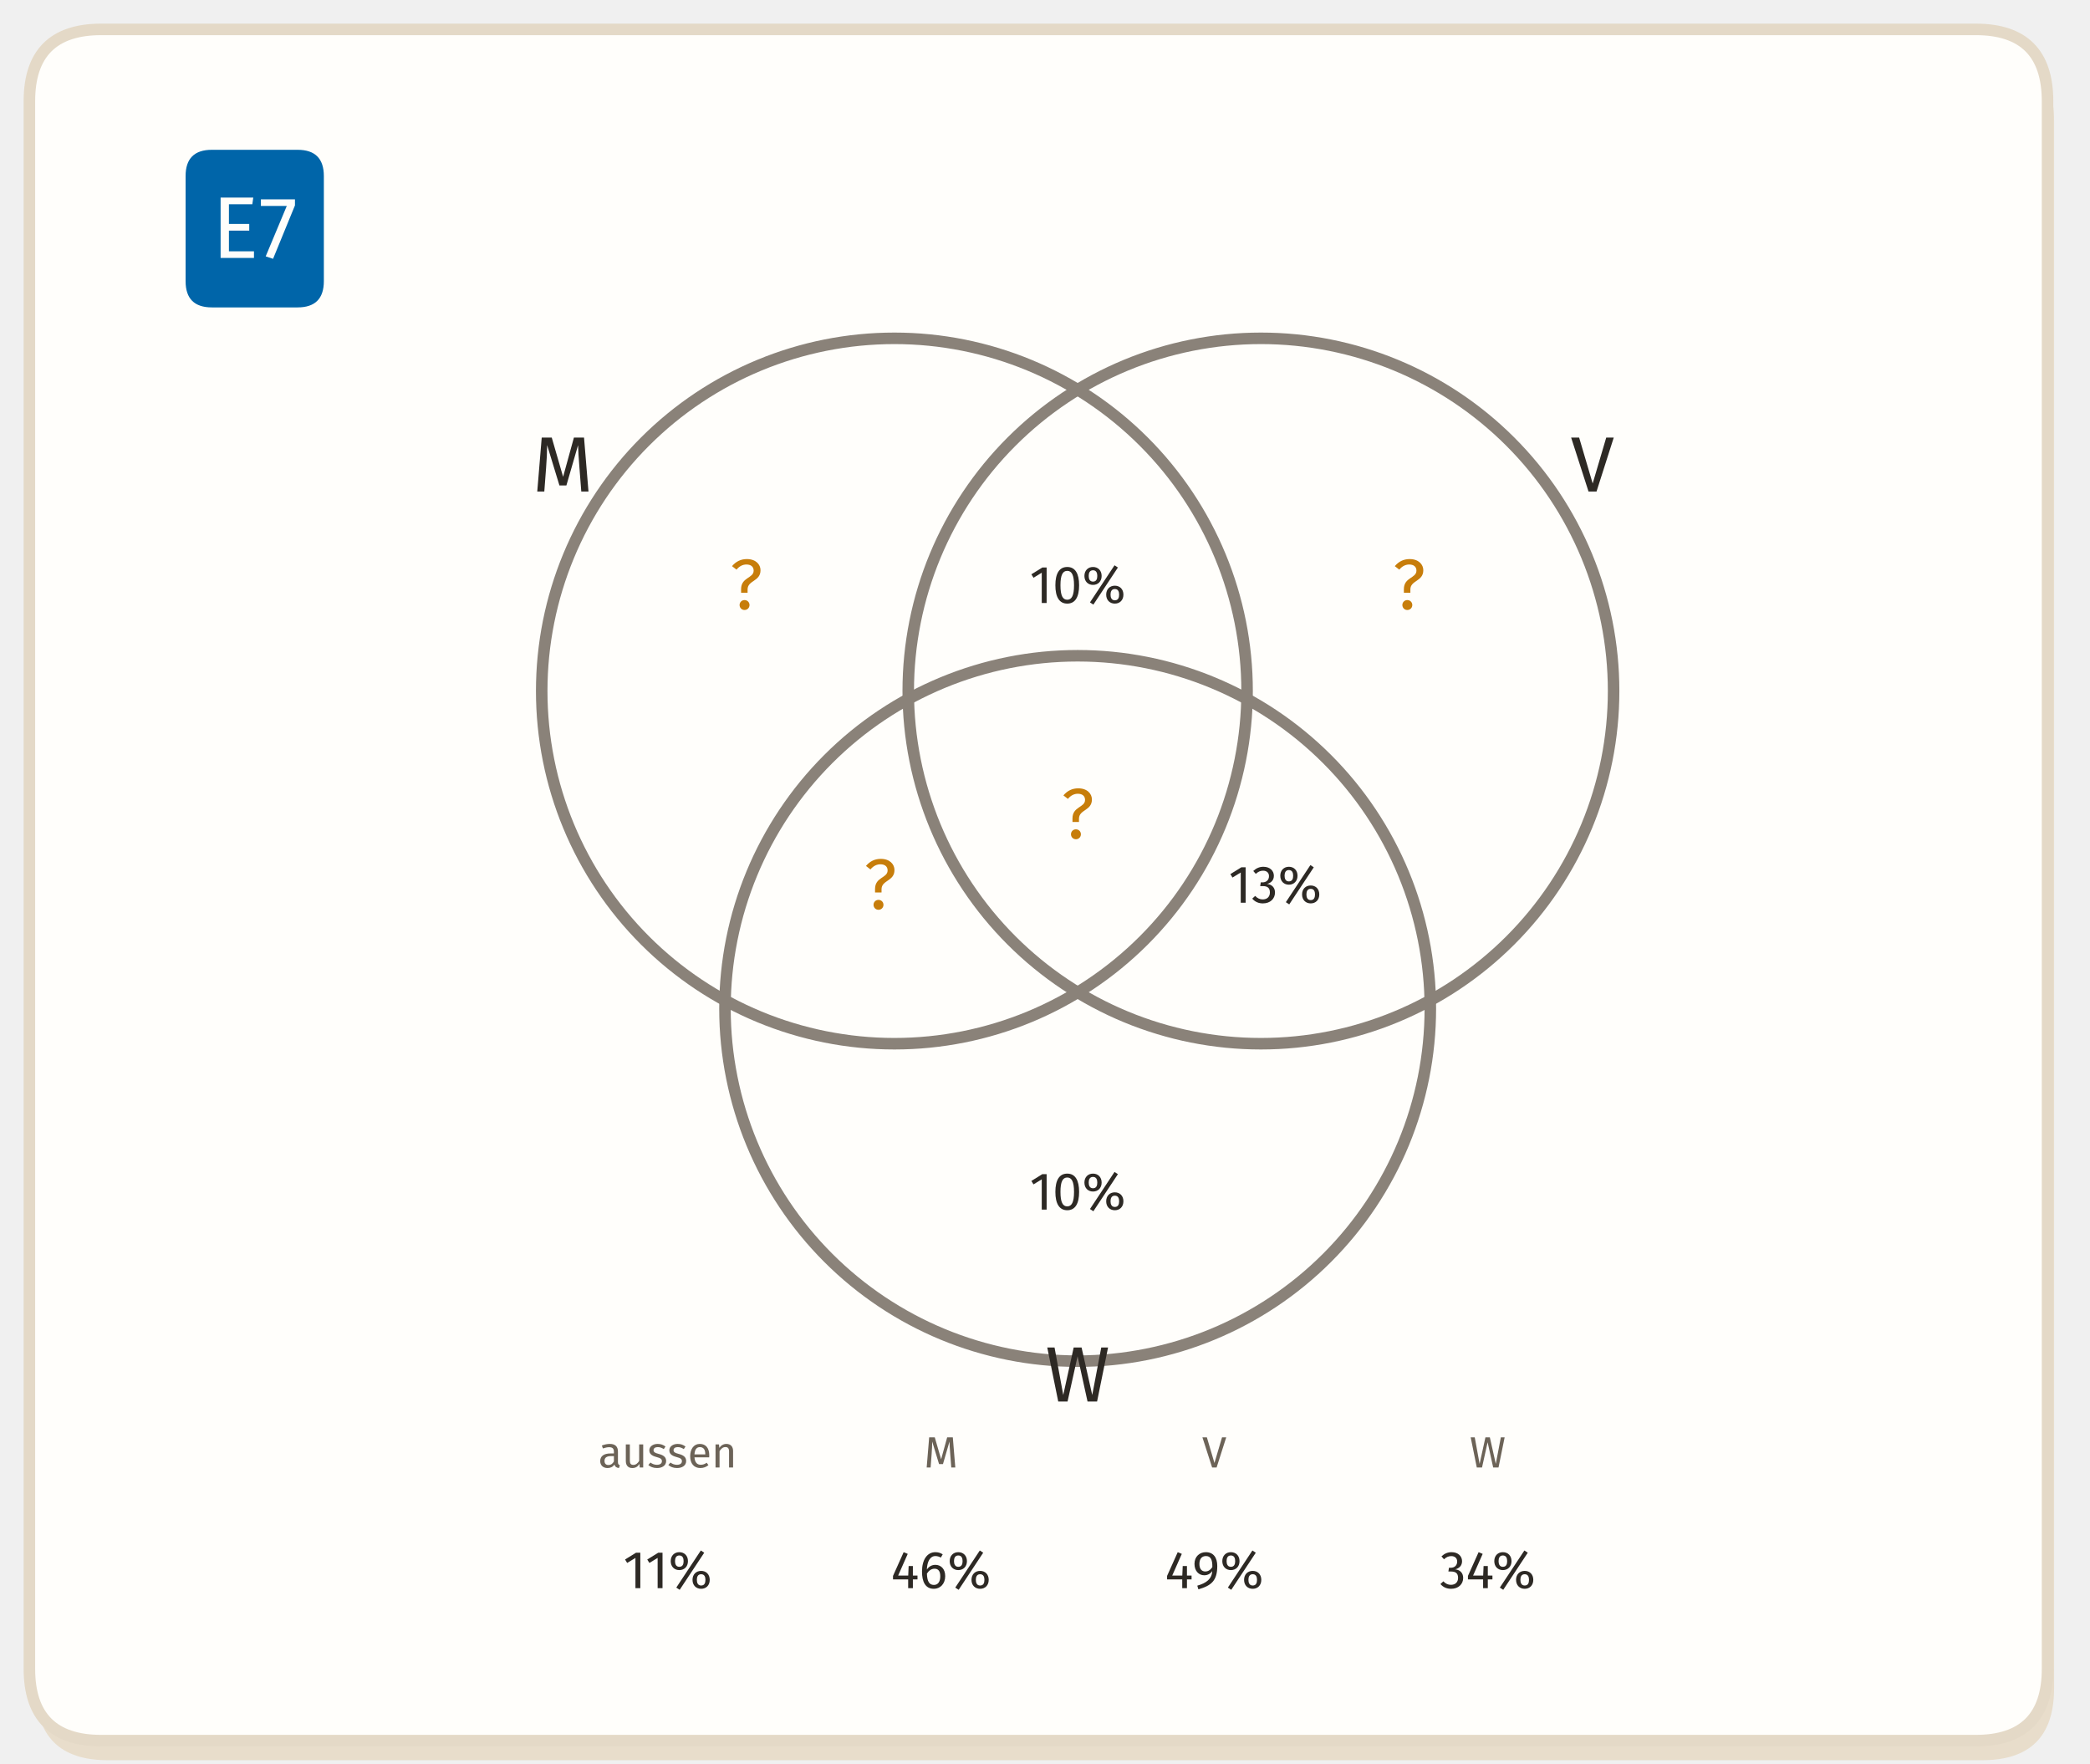
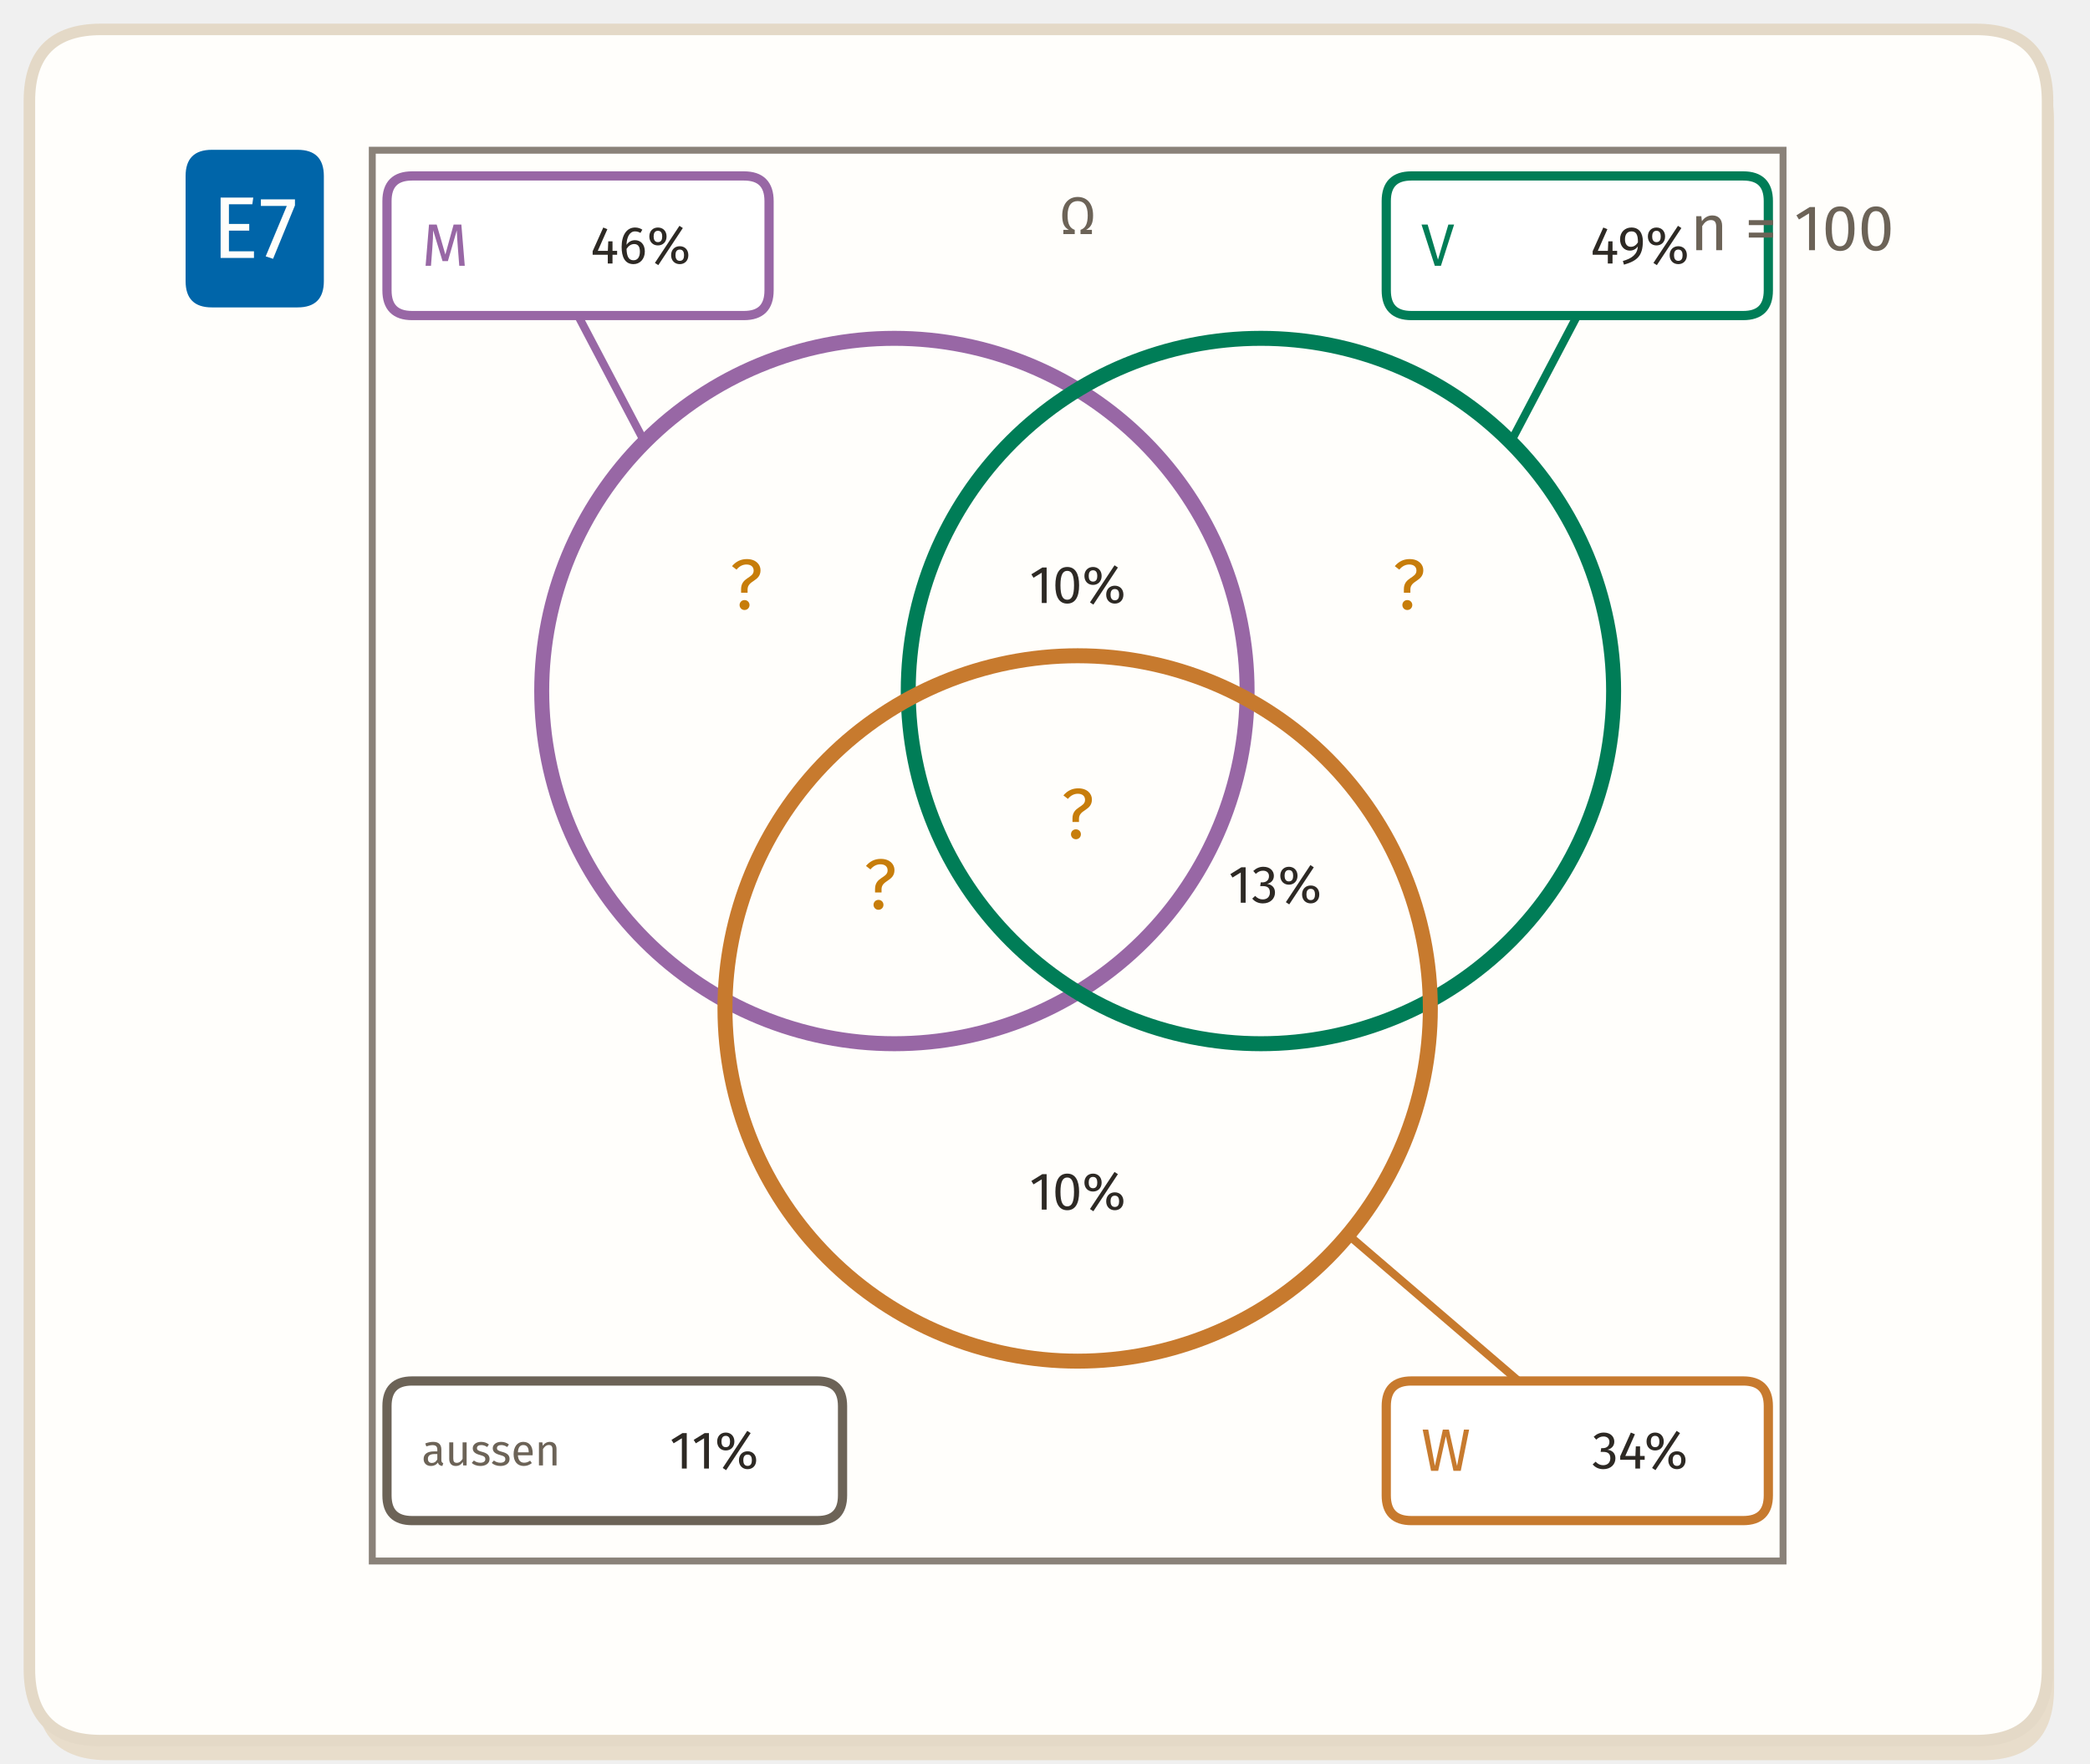
<svg xmlns="http://www.w3.org/2000/svg" xmlns:xlink="http://www.w3.org/1999/xlink" width="181.417pt" height="153.071pt" viewBox="0 0 181.417 153.071" version="1.1">
  <defs>
    <style type="text/css">*{stroke-linejoin: round; stroke-linecap: butt}</style>
  </defs>
  <g id="figure_1">
    <g id="patch_1">
      <path d="M 0 153.071  L 181.417 153.071  L 181.417 0  L 0 0  L 0 153.071  z " style="fill: none" />
    </g>
    <g id="axes_1">
      <g id="patch_2">
        <path d="M 9.354 152.787  L 172.063 152.787  Q 178.299 152.787 178.299 146.551  L 178.299 10.488  Q 178.299 4.252 172.063 4.252  L 9.354 4.252  Q 3.118 4.252 3.118 10.488  L 3.118 146.551  Q 3.118 152.787 9.354 152.787  z " clip-path="url(#p677f99e3bf)" style="fill: #e8ddcb" />
      </g>
      <g id="patch_3">
        <path d="M 8.787 151.087  L 171.496 151.087  Q 177.732 151.087 177.732 144.85  L 177.732 8.787  Q 177.732 2.551 171.496 2.551  L 8.787 2.551  Q 2.551 2.551 2.551 8.787  L 2.551 144.85  Q 2.551 151.087 8.787 151.087  z " clip-path="url(#p677f99e3bf)" style="fill: #fffefb; stroke: #e4d9c7; stroke-linejoin: miter" />
      </g>
      <g id="patch_4">
-         <path d="M 77.636 90.595  C 85.755 90.595 93.542 87.37 99.283 81.629  C 105.024 75.888 108.25 68.1 108.25 59.981  C 108.25 51.862 105.024 44.075 99.283 38.334  C 93.542 32.593 85.755 29.367 77.636 29.367  C 69.517 29.367 61.729 32.593 55.988 38.334  C 50.247 44.075 47.022 51.862 47.022 59.981  C 47.022 68.1 50.247 75.888 55.988 81.629  C 61.729 87.37 69.517 90.595 77.636 90.595  L 77.636 90.595  z " clip-path="url(#p677f99e3bf)" style="fill: none; stroke: #8a8279; stroke-linejoin: miter" />
+         <path d="M 32.315 135.496  L 154.772 135.496  L 154.772 13.039  L 32.315 13.039  L 32.315 135.496  z " clip-path="url(#p677f99e3bf)" style="fill: none; stroke: #8a8279; stroke-width: 0.6; stroke-linejoin: miter" />
      </g>
      <g id="patch_5">
-         <path d="M 109.451 90.595  C 117.57 90.595 125.357 87.37 131.098 81.629  C 136.839 75.888 140.065 68.1 140.065 59.981  C 140.065 51.862 136.839 44.075 131.098 38.334  C 125.357 32.593 117.57 29.367 109.451 29.367  C 101.332 29.367 93.544 32.593 87.803 38.334  C 82.062 44.075 78.837 51.862 78.837 59.981  C 78.837 68.1 82.062 75.888 87.803 81.629  C 93.544 87.37 101.332 90.595 109.451 90.595  L 109.451 90.595  z " clip-path="url(#p677f99e3bf)" style="fill: none; stroke: #8a8279; stroke-linejoin: miter" />
+         <path d="M 77.636 90.595  C 85.755 90.595 93.542 87.37 99.283 81.629  C 105.024 75.888 108.25 68.1 108.25 59.981  C 108.25 51.862 105.024 44.075 99.283 38.334  C 93.542 32.593 85.755 29.367 77.636 29.367  C 69.517 29.367 61.729 32.593 55.988 38.334  C 50.247 44.075 47.022 51.862 47.022 59.981  C 47.022 68.1 50.247 75.888 55.988 81.629  C 61.729 87.37 69.517 90.595 77.636 90.595  L 77.636 90.595  z " clip-path="url(#p677f99e3bf)" style="fill: none; stroke: #9867a5; stroke-width: 1.3; stroke-linejoin: miter" />
      </g>
      <g id="patch_6">
-         <path d="M 93.543 118.148  C 101.662 118.148 109.45 114.922 115.191 109.181  C 120.932 103.44 124.157 95.653 124.157 87.534  C 124.157 79.415 120.932 71.627 115.191 65.886  C 109.45 60.145 101.662 56.92 93.543 56.92  C 85.424 56.92 77.637 60.145 71.896 65.886  C 66.155 71.627 62.929 79.415 62.929 87.534  C 62.929 95.653 66.155 103.44 71.896 109.181  C 77.637 114.922 85.424 118.148 93.543 118.148  L 93.543 118.148  z " clip-path="url(#p677f99e3bf)" style="fill: none; stroke: #8a8279; stroke-linejoin: miter" />
+         <path d="M 109.451 90.595  C 117.57 90.595 125.357 87.37 131.098 81.629  C 136.839 75.888 140.065 68.1 140.065 59.981  C 140.065 51.862 136.839 44.075 131.098 38.334  C 125.357 32.593 117.57 29.367 109.451 29.367  C 101.332 29.367 93.544 32.593 87.803 38.334  C 82.062 44.075 78.837 51.862 78.837 59.981  C 78.837 68.1 82.062 75.888 87.803 81.629  C 93.544 87.37 101.332 90.595 109.451 90.595  L 109.451 90.595  z " clip-path="url(#p677f99e3bf)" style="fill: none; stroke: #007d57; stroke-width: 1.3; stroke-linejoin: miter" />
+       </g>
+       <g id="patch_7">
+         <path d="M 93.543 118.148  C 101.662 118.148 109.45 114.922 115.191 109.181  C 120.932 103.44 124.157 95.653 124.157 87.534  C 124.157 79.415 120.932 71.627 115.191 65.886  C 109.45 60.145 101.662 56.92 93.543 56.92  C 85.424 56.92 77.637 60.145 71.896 65.886  C 66.155 71.627 62.929 79.415 62.929 87.534  C 62.929 95.653 66.155 103.44 71.896 109.181  C 77.637 114.922 85.424 118.148 93.543 118.148  L 93.543 118.148  z " clip-path="url(#p677f99e3bf)" style="fill: none; stroke: #c77a2e; stroke-width: 1.3; stroke-linejoin: miter" />
+       </g>
+       <g id="line2d_1">
+         <path d="M 55.913 38.296  L 50.173 27.39  " clip-path="url(#p677f99e3bf)" style="fill: none; stroke: #9867a5; stroke-width: 0.7; stroke-linecap: square" />
+       </g>
+       <g id="line2d_2">
+         <path d="M 131.173 38.296  L 136.913 27.39  " clip-path="url(#p677f99e3bf)" style="fill: none; stroke: #007d57; stroke-width: 0.7; stroke-linecap: square" />
+       </g>
+       <g id="line2d_3">
+         <path d="M 117.014 107.178  L 131.811 119.87  " clip-path="url(#p677f99e3bf)" style="fill: none; stroke: #c77a2e; stroke-width: 0.7; stroke-linecap: square" />
+       </g>
+       <g id="patch_8">
+         <path d="M 35.772 27.39  L 64.575 27.39  Q 66.756 27.39 66.756 25.209  L 66.756 17.453  Q 66.756 15.272 64.575 15.272  L 35.772 15.272  Q 33.591 15.272 33.591 17.453  L 33.591 25.209  Q 33.591 27.39 35.772 27.39  z " clip-path="url(#p677f99e3bf)" style="fill: #ffffff; stroke: #9867a5; stroke-width: 0.8; stroke-linejoin: miter" />
+       </g>
+       <g id="patch_9">
+         <path d="M 122.512 27.39  L 151.315 27.39  Q 153.496 27.39 153.496 25.209  L 153.496 17.453  Q 153.496 15.272 151.315 15.272  L 122.512 15.272  Q 120.331 15.272 120.331 17.453  L 120.331 25.209  Q 120.331 27.39 122.512 27.39  z " clip-path="url(#p677f99e3bf)" style="fill: #ffffff; stroke: #007d57; stroke-width: 0.8; stroke-linejoin: miter" />
+       </g>
+       <g id="patch_10">
+         <path d="M 122.512 131.988  L 151.315 131.988  Q 153.496 131.988 153.496 129.807  L 153.496 122.051  Q 153.496 119.87 151.315 119.87  L 122.512 119.87  Q 120.331 119.87 120.331 122.051  L 120.331 129.807  Q 120.331 131.988 122.512 131.988  z " clip-path="url(#p677f99e3bf)" style="fill: #ffffff; stroke: #c77a2e; stroke-width: 0.8; stroke-linejoin: miter" />
+       </g>
+       <g id="patch_11">
+         <path d="M 35.772 131.988  L 70.953 131.988  Q 73.134 131.988 73.134 129.807  L 73.134 122.051  Q 73.134 119.87 70.953 119.87  L 35.772 119.87  Q 33.591 119.87 33.591 122.051  L 33.591 129.807  Q 33.591 131.988 35.772 131.988  z " clip-path="url(#p677f99e3bf)" style="fill: #ffffff; stroke: #6c6357; stroke-width: 0.8; stroke-linejoin: miter" />
      </g>
      <g id="text_1">
-         <g style="fill: #2d2924" transform="translate(46.2133 42.66603) scale(0.068 -0.068)">
-           <defs>
-             <path id="FiraSans-Regular-a1" d="M 4218 4410  L 3392 4410  L 2509 1203  L 1581 4410  L 762 4410  L 397 0  L 973 0  L 1120 1946  C 1171 2592 1203 3277 1203 3795  L 2208 499  L 2778 499  L 3731 3789  C 3738 3424 3782 2682 3840 1990  L 3994 0  L 4582 0  L 4218 4410  z " transform="scale(0.015625)" />
-           </defs>
-           <use xlink:href="#FiraSans-Regular-a1" />
+         <g style="fill: #6c6357" transform="translate(91.95163 20.32053) scale(0.046 -0.046)">
+           <defs>
+             <path id="FiraSans-Regular-67f" d="M 2214 4486  C 1114 4486 352 3648 352 2259  C 352 1331 576 819 1152 512  L 486 512  L 486 0  L 1862 0  L 1862 512  C 1312 710 998 1165 998 2259  C 998 3469 1478 3987 2214 3987  C 2970 3987 3430 3469 3430 2266  C 3430 1254 3162 717 2560 512  L 2560 0  L 3936 0  L 3936 512  L 3232 512  C 3878 870 4077 1370 4077 2266  C 4077 3686 3347 4486 2214 4486  z " transform="scale(0.015625)" />
+           </defs>
+           <use xlink:href="#FiraSans-Regular-67f" />
        </g>
      </g>
      <g id="text_2">
-         <g style="fill: #2d2924" transform="translate(136.338 42.66603) scale(0.068 -0.068)">
-           <defs>
-             <path id="FiraSans-Regular-12c" d="M 3520 4410  L 2906 4410  L 1798 659  L 691 4410  L 38 4410  L 1459 0  L 2112 0  L 3520 4410  z " transform="scale(0.015625)" />
-           </defs>
-           <use xlink:href="#FiraSans-Regular-12c" />
+         <g style="fill: #c77d0a" transform="translate(63.35467 52.87385) scale(0.062 -0.062)">
+           <defs>
+             <path id="FiraSans-Regular-8de" d="M 1523 4486  C 992 4486 557 4282 192 3853  L 595 3539  C 858 3859 1165 4000 1485 4000  C 1882 4000 2131 3802 2131 3450  C 2131 2758 1005 2867 1005 1792  L 1005 1472  L 1587 1472  L 1587 1760  C 1587 2598 2746 2464 2746 3488  C 2746 4000 2330 4486 1523 4486  z M 1312 813  C 1062 813 870 614 870 371  C 870 122 1062 -77 1312 -77  C 1568 -77 1760 122 1760 371  C 1760 614 1568 813 1312 813  z " transform="scale(0.015625)" />
+           </defs>
+           <use xlink:href="#FiraSans-Regular-8de" />
        </g>
      </g>
      <g id="text_3">
-         <g style="fill: #2d2924" transform="translate(90.73512 121.6506) scale(0.068 -0.068)">
-           <defs>
-             <path id="FiraSans-Regular-130" d="M 5126 4410  L 4570 4410  L 3834 531  L 2963 4410  L 2317 4410  L 1466 531  L 755 4410  L 160 4410  L 1056 0  L 1818 0  L 2637 3693  L 3450 0  L 4230 0  L 5126 4410  z " transform="scale(0.015625)" />
-           </defs>
-           <use xlink:href="#FiraSans-Regular-130" />
+         <g style="fill: #c77d0a" transform="translate(120.8858 52.87385) scale(0.062 -0.062)">
+           <use xlink:href="#FiraSans-Regular-8de" />
        </g>
      </g>
      <g id="text_4">
-         <g style="fill: #c77d0a" transform="translate(63.35467 52.87385) scale(0.062 -0.062)">
-           <defs>
-             <path id="FiraSans-Regular-8de" d="M 1523 4486  C 992 4486 557 4282 192 3853  L 595 3539  C 858 3859 1165 4000 1485 4000  C 1882 4000 2131 3802 2131 3450  C 2131 2758 1005 2867 1005 1792  L 1005 1472  L 1587 1472  L 1587 1760  C 1587 2598 2746 2464 2746 3488  C 2746 4000 2330 4486 1523 4486  z M 1312 813  C 1062 813 870 614 870 371  C 870 122 1062 -77 1312 -77  C 1568 -77 1760 122 1760 371  C 1760 614 1568 813 1312 813  z " transform="scale(0.015625)" />
-           </defs>
-           <use xlink:href="#FiraSans-Regular-8de" />
-         </g>
-       </g>
-       <g id="text_5">
-         <g style="fill: #c77d0a" transform="translate(120.8858 52.87385) scale(0.062 -0.062)">
-           <use xlink:href="#FiraSans-Regular-8de" />
-         </g>
-       </g>
-       <g id="text_6">
        <g style="fill: #2d2924" transform="translate(89.3645 104.9942) scale(0.046 -0.046)">
          <defs>
            <path id="FiraSans-Regular-879" d="M 2067 4282  L 1549 4282  L 224 3462  L 480 3046  L 1478 3654  L 1478 0  L 2067 0  L 2067 4282  z " transform="scale(0.015625)" />
            <path id="FiraSans-Regular-871" d="M 1786 4346  C 826 4346 352 3558 352 2138  C 352 717 826 -77 1786 -77  C 2746 -77 3219 717 3219 2138  C 3219 3552 2746 4346 1786 4346  z M 1786 3878  C 2317 3878 2605 3392 2605 2138  C 2605 877 2317 390 1786 390  C 1248 390 966 877 966 2138  C 966 3392 1248 3878 1786 3878  z " transform="scale(0.015625)" />
            <path id="FiraSans-Regular-9d1" d="M 3923 4550  L 960 70  L 1370 -198  L 4333 4282  L 3923 4550  z M 1325 4346  C 730 4346 288 3930 288 3264  C 288 2598 730 2182 1325 2182  C 1926 2182 2368 2598 2368 3264  C 2368 3930 1926 4346 1325 4346  z M 1325 3949  C 1741 3949 1843 3597 1843 3264  C 1843 2918 1741 2579 1325 2579  C 915 2579 806 2931 806 3264  C 806 3610 915 3949 1325 3949  z M 3962 2086  C 3360 2086 2918 1670 2918 1005  C 2918 339 3360 -77 3962 -77  C 4563 -77 4998 339 4998 1005  C 4998 1670 4563 2086 3962 2086  z M 3962 1683  C 4378 1683 4480 1338 4480 1005  C 4480 659 4378 320 3962 320  C 3552 320 3443 672 3443 1005  C 3443 1350 3552 1683 3962 1683  z " transform="scale(0.015625)" />
          </defs>
          <use xlink:href="#FiraSans-Regular-879" />
          <use xlink:href="#FiraSans-Regular-871" transform="translate(43.29688 0)" />
          <use xlink:href="#FiraSans-Regular-9d1" transform="translate(99.09375 0)" />
        </g>
      </g>
-       <g id="text_7">
+       <g id="text_5">
        <g style="fill: #2d2924" transform="translate(89.3645 52.33785) scale(0.046 -0.046)">
          <use xlink:href="#FiraSans-Regular-879" />
          <use xlink:href="#FiraSans-Regular-871" transform="translate(43.29688 0)" />
          <use xlink:href="#FiraSans-Regular-9d1" transform="translate(99.09375 0)" />
        </g>
      </g>
-       <g id="text_8">
+       <g id="text_6">
        <g style="fill: #c77d0a" transform="translate(74.98217 78.8959) scale(0.062 -0.062)">
          <use xlink:href="#FiraSans-Regular-8de" />
        </g>
      </g>
-       <g id="text_9">
+       <g id="text_7">
        <g style="fill: #2d2924" transform="translate(106.638 78.3599) scale(0.046 -0.046)">
          <defs>
            <path id="FiraSans-Regular-881" d="M 1440 4346  C 979 4346 582 4179 218 3840  L 525 3488  C 813 3757 1069 3872 1408 3872  C 1837 3872 2118 3622 2118 3219  C 2118 2720 1766 2464 1344 2464  L 1126 2464  L 1056 2010  L 1376 2010  C 1894 2010 2227 1830 2227 1242  C 2227 736 1901 403 1363 403  C 1018 403 730 531 448 826  L 96 499  C 422 109 870 -77 1382 -77  C 2272 -77 2842 486 2842 1235  C 2842 1882 2413 2221 1875 2272  C 2355 2387 2707 2714 2707 3258  C 2707 3834 2259 4346 1440 4346  z " transform="scale(0.015625)" />
          </defs>
          <use xlink:href="#FiraSans-Regular-879" />
          <use xlink:href="#FiraSans-Regular-881" transform="translate(43.29688 0)" />
          <use xlink:href="#FiraSans-Regular-9d1" transform="translate(93.20312 0)" />
        </g>
      </g>
+       <g id="text_8">
+         <g style="fill: #c77d0a" transform="translate(92.12021 72.77306) scale(0.062 -0.062)">
+           <use xlink:href="#FiraSans-Regular-8de" />
+         </g>
+       </g>
+       <g id="text_9">
+         <g style="fill: #9867a5" transform="translate(36.62008 23.07271) scale(0.052 -0.052)">
+           <defs>
+             <path id="FiraSans-Regular-a1" d="M 4218 4410  L 3392 4410  L 2509 1203  L 1581 4410  L 762 4410  L 397 0  L 973 0  L 1120 1946  C 1171 2592 1203 3277 1203 3795  L 2208 499  L 2778 499  L 3731 3789  C 3738 3424 3782 2682 3840 1990  L 3994 0  L 4582 0  L 4218 4410  z " transform="scale(0.015625)" />
+           </defs>
+           <use xlink:href="#FiraSans-Regular-a1" />
+         </g>
+       </g>
      <g id="text_10">
-         <g style="fill: #c77d0a" transform="translate(92.12021 72.77306) scale(0.062 -0.062)">
-           <use xlink:href="#FiraSans-Regular-8de" />
+         <g style="fill: #2d2924" transform="translate(51.25809 22.87171) scale(0.046 -0.046)">
+           <defs>
+             <path id="FiraSans-Regular-885" d="M 3213 1523  L 2656 1523  L 2656 2675  L 2144 2675  L 2093 1523  L 877 1523  L 2035 4141  L 1542 4346  L 256 1478  L 256 1056  L 2086 1056  L 2086 0  L 2656 0  L 2656 1056  L 3213 1056  L 3213 1523  z " transform="scale(0.015625)" />
+             <path id="FiraSans-Regular-88d" d="M 1971 2816  C 1568 2816 1222 2650 941 2253  C 973 3232 1344 3878 1965 3878  C 2202 3878 2426 3814 2624 3693  L 2854 4083  C 2605 4250 2317 4346 1971 4346  C 960 4346 352 3411 352 2010  C 352 781 749 -77 1792 -77  C 2547 -77 3155 518 3155 1453  C 3155 2368 2598 2816 1971 2816  z M 1792 390  C 1222 390 973 826 947 1760  C 1165 2112 1485 2349 1869 2349  C 2272 2349 2560 2112 2560 1434  C 2560 806 2298 390 1792 390  z " transform="scale(0.015625)" />
+           </defs>
+           <use xlink:href="#FiraSans-Regular-885" />
+           <use xlink:href="#FiraSans-Regular-88d" transform="translate(53.20312 0)" />
+           <use xlink:href="#FiraSans-Regular-9d1" transform="translate(106.5 0)" />
        </g>
      </g>
      <g id="text_11">
-         <g style="fill: #6c6357" transform="translate(51.94796 127.3807) scale(0.038 -0.038)">
+         <g style="fill: #007d57" transform="translate(123.3602 23.07271) scale(0.052 -0.052)">
+           <defs>
+             <path id="FiraSans-Regular-12c" d="M 3520 4410  L 2906 4410  L 1798 659  L 691 4410  L 38 4410  L 1459 0  L 2112 0  L 3520 4410  z " transform="scale(0.015625)" />
+           </defs>
+           <use xlink:href="#FiraSans-Regular-12c" />
+         </g>
+       </g>
+       <g id="text_12">
+         <g style="fill: #2d2924" transform="translate(138.0626 22.87171) scale(0.046 -0.046)">
+           <defs>
+             <path id="FiraSans-Regular-899" d="M 1658 4346  C 915 4346 288 3827 288 2931  C 288 2080 806 1555 1472 1555  C 1907 1555 2246 1779 2432 2067  C 2387 1101 1702 608 627 301  L 762 -141  C 2336 314 3040 909 3040 2682  C 3040 3686 2579 4346 1658 4346  z M 1594 2016  C 1178 2016 883 2304 883 2918  C 883 3533 1171 3878 1670 3878  C 2202 3878 2464 3514 2445 2547  C 2234 2221 1958 2016 1594 2016  z " transform="scale(0.015625)" />
+           </defs>
+           <use xlink:href="#FiraSans-Regular-885" />
+           <use xlink:href="#FiraSans-Regular-899" transform="translate(51.20312 0)" />
+           <use xlink:href="#FiraSans-Regular-9d1" transform="translate(103.7031 0)" />
+         </g>
+       </g>
+       <g id="text_13">
+         <g style="fill: #c77a2e" transform="translate(123.3602 127.6711) scale(0.052 -0.052)">
+           <defs>
+             <path id="FiraSans-Regular-130" d="M 5126 4410  L 4570 4410  L 3834 531  L 2963 4410  L 2317 4410  L 1466 531  L 755 4410  L 160 4410  L 1056 0  L 1818 0  L 2637 3693  L 3450 0  L 4230 0  L 5126 4410  z " transform="scale(0.015625)" />
+           </defs>
+           <use xlink:href="#FiraSans-Regular-130" />
+         </g>
+       </g>
+       <g id="text_14">
+         <g style="fill: #2d2924" transform="translate(138.1797 127.4701) scale(0.046 -0.046)">
+           <use xlink:href="#FiraSans-Regular-881" />
+           <use xlink:href="#FiraSans-Regular-885" transform="translate(49.40625 0)" />
+           <use xlink:href="#FiraSans-Regular-9d1" transform="translate(98.60938 0)" />
+         </g>
+       </g>
+       <g id="text_15">
+         <g style="fill: #6c6357" transform="translate(36.62008 127.2021) scale(0.038 -0.038)">
          <defs>
            <path id="FiraSans-Regular-157" d="M 2848 787  L 2848 2330  C 2848 3034 2477 3450 1664 3450  C 1286 3450 915 3373 499 3219  L 646 2790  C 992 2906 1306 2970 1555 2970  C 2022 2970 2259 2790 2259 2304  L 2259 2054  L 1741 2054  C 800 2054 256 1664 256 941  C 256 339 659 -77 1331 -77  C 1741 -77 2099 77 2336 429  C 2438 96 2656 -38 2995 -77  L 3130 333  C 2957 397 2848 493 2848 787  z M 1466 365  C 1082 365 883 576 883 973  C 883 1434 1197 1664 1818 1664  L 2259 1664  L 2259 890  C 2067 538 1811 365 1466 365  z " transform="scale(0.015625)" />
            <path id="FiraSans-Regular-2af" d="M 3091 3373  L 2502 3373  L 2502 966  C 2298 627 2022 384 1658 384  C 1293 384 1139 557 1139 1018  L 1139 3373  L 550 3373  L 550 954  C 550 294 902 -77 1491 -77  C 1971 -77 2285 115 2541 525  L 2586 0  L 3091 0  L 3091 3373  z " transform="scale(0.015625)" />
            <path id="FiraSans-Regular-28c" d="M 1523 3450  C 826 3450 307 3059 307 2522  C 307 2048 595 1734 1325 1542  C 1978 1370 2144 1242 2144 909  C 2144 589 1862 397 1421 397  C 1056 397 742 518 474 723  L 160 365  C 454 109 864 -77 1434 -77  C 2118 -77 2765 243 2765 947  C 2765 1536 2355 1818 1645 1997  C 1101 2138 922 2266 922 2541  C 922 2810 1158 2982 1542 2982  C 1856 2982 2118 2886 2419 2694  L 2669 3066  C 2349 3309 1997 3450 1523 3450  z " transform="scale(0.015625)" />
            <path id="FiraSans-Regular-1a8" d="M 3155 1786  C 3155 2816 2675 3450 1766 3450  C 896 3450 365 2701 365 1651  C 365 582 915 -77 1856 -77  C 2323 -77 2701 83 3034 346  L 2778 698  C 2483 493 2234 403 1901 403  C 1414 403 1050 704 992 1485  L 3142 1485  C 3149 1562 3155 1670 3155 1786  z M 2573 1920  L 992 1920  C 1037 2669 1331 2982 1779 2982  C 2310 2982 2573 2618 2573 1958  L 2573 1920  z " transform="scale(0.015625)" />
            <path id="FiraSans-Regular-233" d="M 2176 3450  C 1734 3450 1376 3219 1146 2874  L 1094 3373  L 589 3373  L 589 0  L 1178 0  L 1178 2394  C 1402 2752 1658 2989 2035 2989  C 2362 2989 2566 2842 2566 2336  L 2566 0  L 3155 0  L 3155 2419  C 3155 3059 2797 3450 2176 3450  z " transform="scale(0.015625)" />
          </defs>
          <use xlink:href="#FiraSans-Regular-157" />
          <use xlink:href="#FiraSans-Regular-2af" transform="translate(53.90625 0)" />
          <use xlink:href="#FiraSans-Regular-28c" transform="translate(111.4062 0)" />
          <use xlink:href="#FiraSans-Regular-28c" transform="translate(157.1094 0)" />
          <use xlink:href="#FiraSans-Regular-1a8" transform="translate(203.8125 0)" />
          <use xlink:href="#FiraSans-Regular-233" transform="translate(258.2188 0)" />
        </g>
      </g>
-       <g id="text_12">
-         <g style="fill: #2d2924" transform="translate(54.09536 137.8534) scale(0.046 -0.046)">
+       <g id="text_16">
+         <g style="fill: #2d2924" transform="translate(58.12623 127.4701) scale(0.046 -0.046)">
          <use xlink:href="#FiraSans-Regular-879" />
          <use xlink:href="#FiraSans-Regular-879" transform="translate(41.89062 0)" />
          <use xlink:href="#FiraSans-Regular-9d1" transform="translate(85.1875 0)" />
        </g>
      </g>
-       <g id="text_13">
-         <g style="fill: #6c6357" transform="translate(80.20217 127.3807) scale(0.038 -0.038)">
-           <use xlink:href="#FiraSans-Regular-a1" />
-         </g>
-       </g>
-       <g id="text_14">
-         <g style="fill: #2d2924" transform="translate(77.33116 137.8534) scale(0.046 -0.046)">
-           <defs>
-             <path id="FiraSans-Regular-885" d="M 3213 1523  L 2656 1523  L 2656 2675  L 2144 2675  L 2093 1523  L 877 1523  L 2035 4141  L 1542 4346  L 256 1478  L 256 1056  L 2086 1056  L 2086 0  L 2656 0  L 2656 1056  L 3213 1056  L 3213 1523  z " transform="scale(0.015625)" />
-             <path id="FiraSans-Regular-88d" d="M 1971 2816  C 1568 2816 1222 2650 941 2253  C 973 3232 1344 3878 1965 3878  C 2202 3878 2426 3814 2624 3693  L 2854 4083  C 2605 4250 2317 4346 1971 4346  C 960 4346 352 3411 352 2010  C 352 781 749 -77 1792 -77  C 2547 -77 3155 518 3155 1453  C 3155 2368 2598 2816 1971 2816  z M 1792 390  C 1222 390 973 826 947 1760  C 1165 2112 1485 2349 1869 2349  C 2272 2349 2560 2112 2560 1434  C 2560 806 2298 390 1792 390  z " transform="scale(0.015625)" />
-           </defs>
-           <use xlink:href="#FiraSans-Regular-885" />
-           <use xlink:href="#FiraSans-Regular-88d" transform="translate(53.20312 0)" />
-           <use xlink:href="#FiraSans-Regular-9d1" transform="translate(106.5 0)" />
-         </g>
-       </g>
-       <g id="text_15">
-         <g style="fill: #6c6357" transform="translate(104.35 127.3807) scale(0.038 -0.038)">
-           <use xlink:href="#FiraSans-Regular-12c" />
-         </g>
-       </g>
-       <g id="text_16">
-         <g style="fill: #2d2924" transform="translate(101.1215 137.8534) scale(0.046 -0.046)">
-           <defs>
-             <path id="FiraSans-Regular-899" d="M 1658 4346  C 915 4346 288 3827 288 2931  C 288 2080 806 1555 1472 1555  C 1907 1555 2246 1779 2432 2067  C 2387 1101 1702 608 627 301  L 762 -141  C 2336 314 3040 909 3040 2682  C 3040 3686 2579 4346 1658 4346  z M 1594 2016  C 1178 2016 883 2304 883 2918  C 883 3533 1171 3878 1670 3878  C 2202 3878 2464 3514 2445 2547  C 2234 2221 1958 2016 1594 2016  z " transform="scale(0.015625)" />
-           </defs>
-           <use xlink:href="#FiraSans-Regular-885" />
-           <use xlink:href="#FiraSans-Regular-899" transform="translate(51.20312 0)" />
-           <use xlink:href="#FiraSans-Regular-9d1" transform="translate(103.7031 0)" />
-         </g>
-       </g>
      <g id="text_17">
-         <g style="fill: #6c6357" transform="translate(127.563 127.3807) scale(0.038 -0.038)">
-           <use xlink:href="#FiraSans-Regular-130" />
-         </g>
-       </g>
-       <g id="text_18">
-         <g style="fill: #2d2924" transform="translate(124.9646 137.8534) scale(0.046 -0.046)">
-           <use xlink:href="#FiraSans-Regular-881" />
-           <use xlink:href="#FiraSans-Regular-885" transform="translate(49.40625 0)" />
-           <use xlink:href="#FiraSans-Regular-9d1" transform="translate(98.60938 0)" />
-         </g>
-       </g>
-       <g id="text_19">
-         <g id="patch_7">
+         <g id="patch_12">
          <path d="M 18.39 26.683  L 25.831 26.683  Q 28.111 26.683 28.111 24.403  L 28.111 15.283  Q 28.111 13.003 25.831 13.003  L 18.39 13.003  Q 16.11 13.003 16.11 15.283  L 16.11 24.403  Q 16.11 26.683 18.39 26.683  z " style="fill: #0065a9" />
        </g>
        <g style="fill: #fffefb" transform="translate(18.3898 22.38852) scale(0.076 -0.076)">
          <defs>
            <path id="FiraSans-Regular-45" d="M 3027 4410  L 640 4410  L 640 0  L 3078 0  L 3078 486  L 1248 486  L 1248 1997  L 2733 1997  L 2733 2483  L 1248 2483  L 1248 3923  L 2957 3923  L 3027 4410  z " transform="scale(0.015625)" />
            <path id="FiraSans-Regular-891" d="M 2650 4282  L 160 4282  L 160 3802  L 2054 3802  L 512 115  L 1050 -64  L 2650 3840  L 2650 4282  z " transform="scale(0.015625)" />
          </defs>
          <use xlink:href="#FiraSans-Regular-45" />
          <use xlink:href="#FiraSans-Regular-891" transform="translate(53.5 0)" />
+         </g>
+       </g>
+       <g id="text_18">
+         <g style="fill: #6c6357" transform="translate(146.7248 21.71852) scale(0.056 -0.056)">
+           <defs>
+             <path id="FiraSans-Regular-925" transform="scale(0.015625)" />
+             <path id="FiraSans-Regular-98b" d="M 397 2490  L 2803 2490  L 2803 2982  L 397 2982  L 397 2490  z M 397 1254  L 2803 1254  L 2803 1747  L 397 1747  L 397 1254  z " transform="scale(0.015625)" />
+           </defs>
+           <use xlink:href="#FiraSans-Regular-233" />
+           <use xlink:href="#FiraSans-Regular-925" transform="translate(57.90625 0)" />
+           <use xlink:href="#FiraSans-Regular-98b" transform="translate(84.40625 0)" />
+           <use xlink:href="#FiraSans-Regular-925" transform="translate(134.4062 0)" />
+           <use xlink:href="#FiraSans-Regular-879" transform="translate(160.9062 0)" />
+           <use xlink:href="#FiraSans-Regular-871" transform="translate(204.2031 0)" />
+           <use xlink:href="#FiraSans-Regular-871" transform="translate(260 0)" />
        </g>
      </g>
    </g>
  </g>
  <defs>
    <clipPath id="p677f99e3bf">
      <rect x="0" y="0" width="181.417" height="153.071" />
    </clipPath>
  </defs>
</svg>
